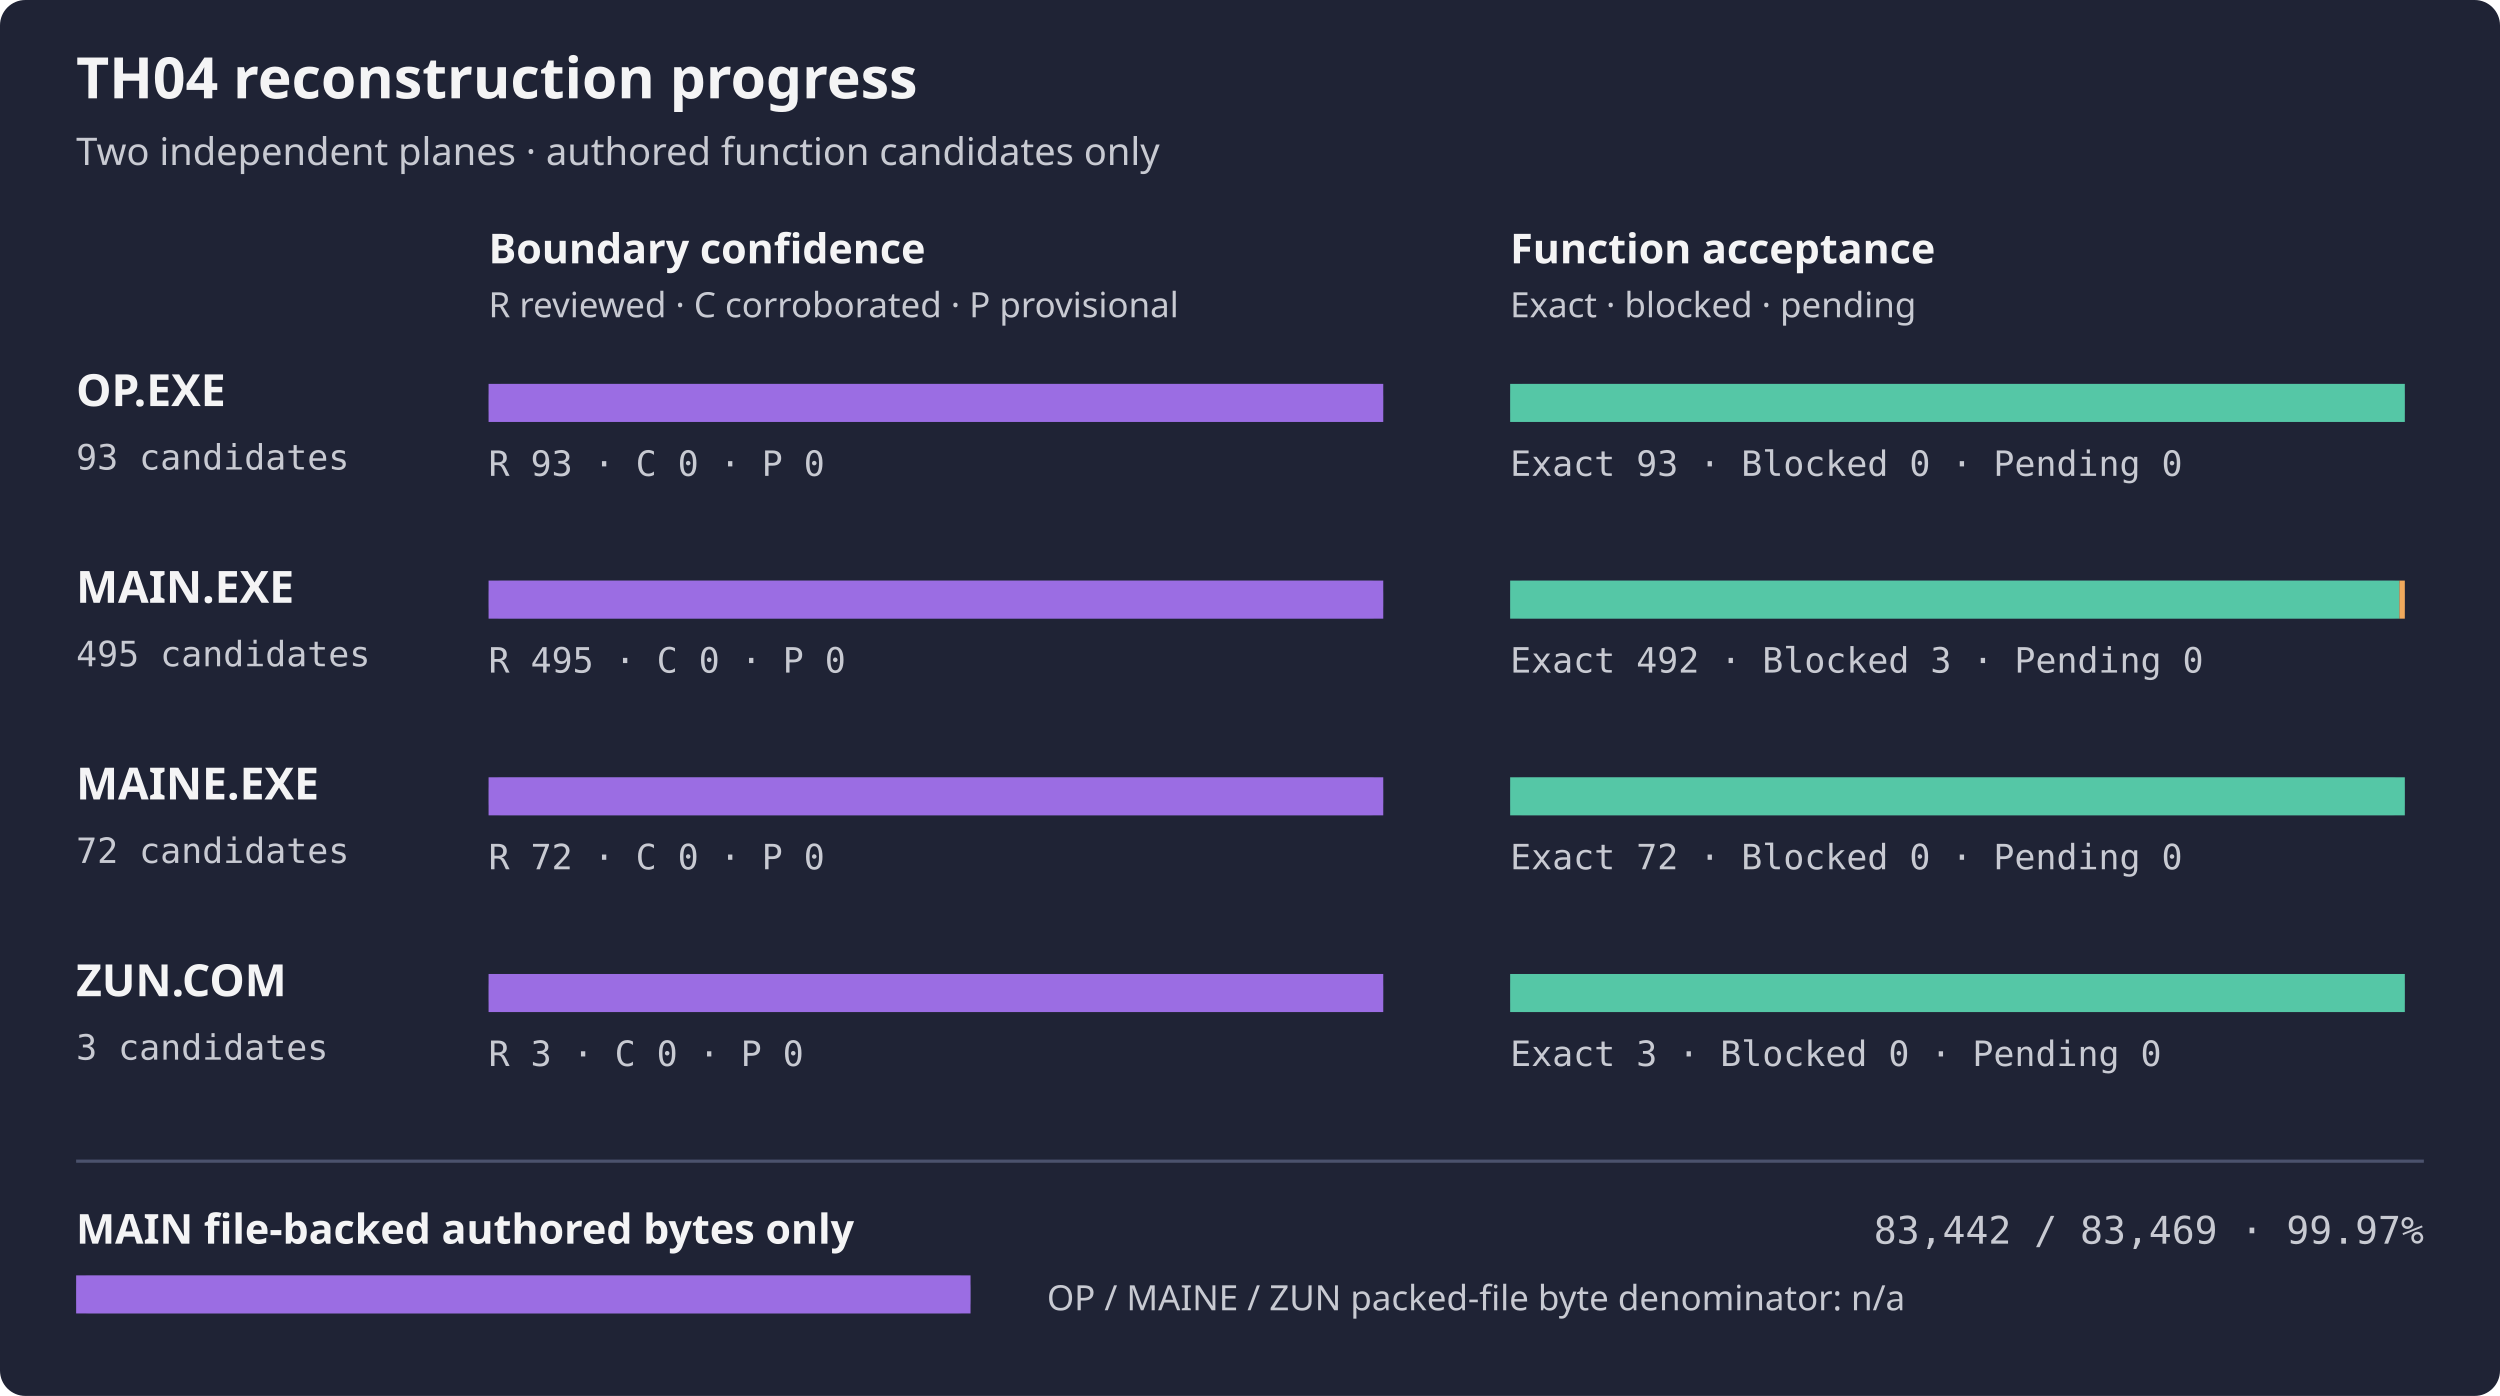
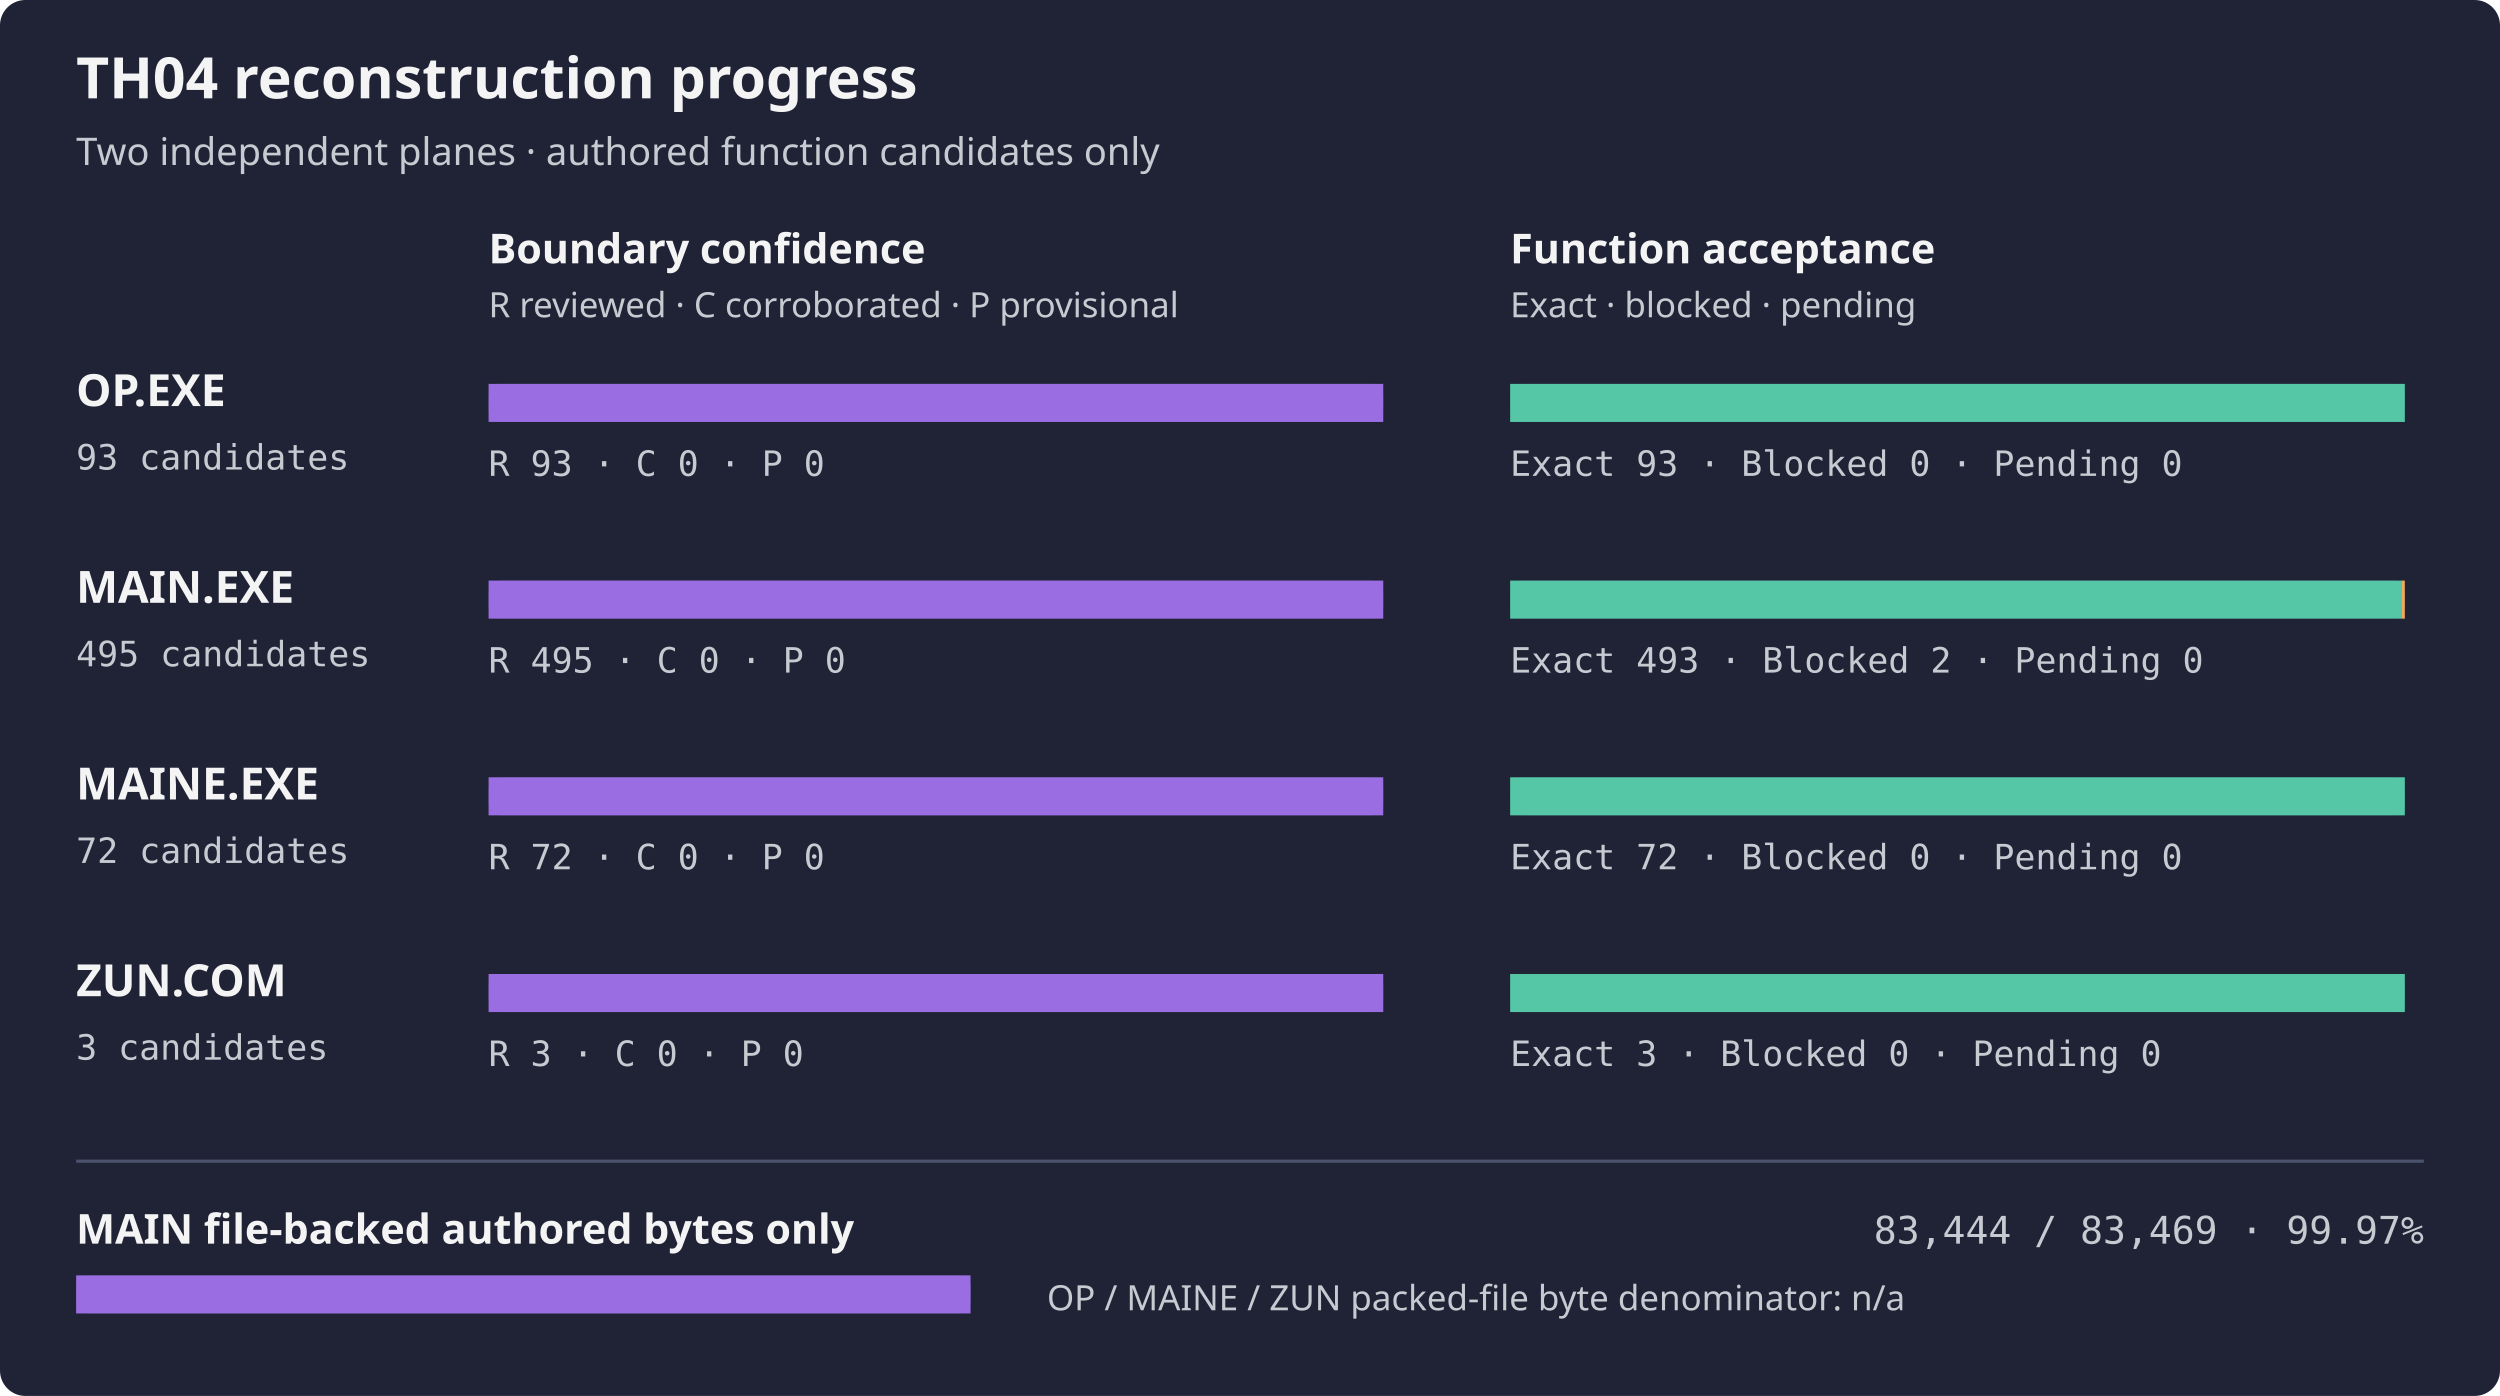
<svg xmlns="http://www.w3.org/2000/svg" width="788" height="440" role="img" aria-label="TH04 per-artifact reconstruction progress">
  <rect width="788" height="440" rx="8" fill="#1f2335" />
  <text x="24" y="31" fill="#f4f4f5" font-family="sans-serif" font-size="18" font-weight="600">TH04 reconstruction progress</text>
  <text x="24" y="52" fill="#c8cad2" font-family="sans-serif" font-size="12">Two independent planes · authored function candidates only</text>
  <text x="154" y="83" fill="#f4f4f5" font-family="sans-serif" font-size="13" font-weight="600">Boundary confidence</text>
  <text x="476" y="83" fill="#f4f4f5" font-family="sans-serif" font-size="13" font-weight="600">Function acceptance</text>
  <text x="154" y="100" fill="#c8cad2" font-family="sans-serif" font-size="11">R reviewed · C corroborated · P provisional</text>
  <text x="476" y="100" fill="#c8cad2" font-family="sans-serif" font-size="11">Exact · blocked · pending</text>
  <text x="24" y="128" fill="#f4f4f5" font-family="sans-serif" font-size="14" font-weight="600">OP.EXE</text>
  <text x="24" y="148" fill="#c8cad2" font-family="monospace" font-size="11">93 candidates</text>
  <rect x="154" y="121" width="282" height="12" rx="4" fill="#353b52" />
  <rect x="154.00" y="121" width="282.00" height="12" fill="#9b6de3" />
  <rect x="476" y="121" width="282" height="12" rx="4" fill="#353b52" />
  <rect x="476.00" y="121" width="282.00" height="12" fill="#55c7a6" />
  <text x="154" y="150" fill="#c8cad2" font-family="monospace" font-size="11">R 93 · C 0 · P 0</text>
  <text x="476" y="150" fill="#c8cad2" font-family="monospace" font-size="11">Exact 93 · Blocked 0 · Pending 0</text>
  <text x="24" y="190" fill="#f4f4f5" font-family="sans-serif" font-size="14" font-weight="600">MAIN.EXE</text>
  <text x="24" y="210" fill="#c8cad2" font-family="monospace" font-size="11">495 candidates</text>
  <rect x="154" y="183" width="282" height="12" rx="4" fill="#353b52" />
  <rect x="154.00" y="183" width="282.00" height="12" fill="#9b6de3" />
  <rect x="476" y="183" width="282" height="12" rx="4" fill="#353b52" />
-   <rect x="476.00" y="183" width="280.29" height="12" fill="#55c7a6" />
-   <rect x="756.29" y="183" width="1.71" height="12" fill="#f0a95c" />
+   <rect x="476.00" y="183" width="280.86" height="12" fill="#55c7a6" />
+   <rect x="756.86" y="183" width="1.14" height="12" fill="#f0a95c" />
  <text x="154" y="212" fill="#c8cad2" font-family="monospace" font-size="11">R 495 · C 0 · P 0</text>
-   <text x="476" y="212" fill="#c8cad2" font-family="monospace" font-size="11">Exact 492 · Blocked 3 · Pending 0</text>
+   <text x="476" y="212" fill="#c8cad2" font-family="monospace" font-size="11">Exact 493 · Blocked 2 · Pending 0</text>
  <text x="24" y="252" fill="#f4f4f5" font-family="sans-serif" font-size="14" font-weight="600">MAINE.EXE</text>
  <text x="24" y="272" fill="#c8cad2" font-family="monospace" font-size="11">72 candidates</text>
  <rect x="154" y="245" width="282" height="12" rx="4" fill="#353b52" />
  <rect x="154.00" y="245" width="282.00" height="12" fill="#9b6de3" />
  <rect x="476" y="245" width="282" height="12" rx="4" fill="#353b52" />
  <rect x="476.00" y="245" width="282.00" height="12" fill="#55c7a6" />
  <text x="154" y="274" fill="#c8cad2" font-family="monospace" font-size="11">R 72 · C 0 · P 0</text>
  <text x="476" y="274" fill="#c8cad2" font-family="monospace" font-size="11">Exact 72 · Blocked 0 · Pending 0</text>
  <text x="24" y="314" fill="#f4f4f5" font-family="sans-serif" font-size="14" font-weight="600">ZUN.COM</text>
  <text x="24" y="334" fill="#c8cad2" font-family="monospace" font-size="11">3 candidates</text>
  <rect x="154" y="307" width="282" height="12" rx="4" fill="#353b52" />
  <rect x="154.00" y="307" width="282.00" height="12" fill="#9b6de3" />
  <rect x="476" y="307" width="282" height="12" rx="4" fill="#353b52" />
  <rect x="476.00" y="307" width="282.00" height="12" fill="#55c7a6" />
  <text x="154" y="336" fill="#c8cad2" font-family="monospace" font-size="11">R 3 · C 0 · P 0</text>
  <text x="476" y="336" fill="#c8cad2" font-family="monospace" font-size="11">Exact 3 · Blocked 0 · Pending 0</text>
  <path d="M24 366 H764" stroke="#4b526d" />
  <text x="24" y="392" fill="#f4f4f5" font-family="sans-serif" font-size="13" font-weight="600">MAIN file-backed authored bytes only</text>
-   <text x="764" y="392" fill="#c8cad2" text-anchor="end" font-family="monospace" font-size="12">83,442 / 83,469 · 99.97%</text>
+   <text x="764" y="392" fill="#c8cad2" text-anchor="end" font-family="monospace" font-size="12">83,444 / 83,469 · 99.97%</text>
  <rect x="24" y="402" width="282" height="12" rx="4" fill="#353b52" />
-   <rect x="24" y="402" width="281.91" height="12" fill="#9b6de3" />
+   <rect x="24" y="402" width="281.92" height="12" fill="#9b6de3" />
  <text x="330" y="413" fill="#c8cad2" font-family="sans-serif" font-size="11">OP / MAINE / ZUN packed-file byte denominator: n/a</text>
</svg>
